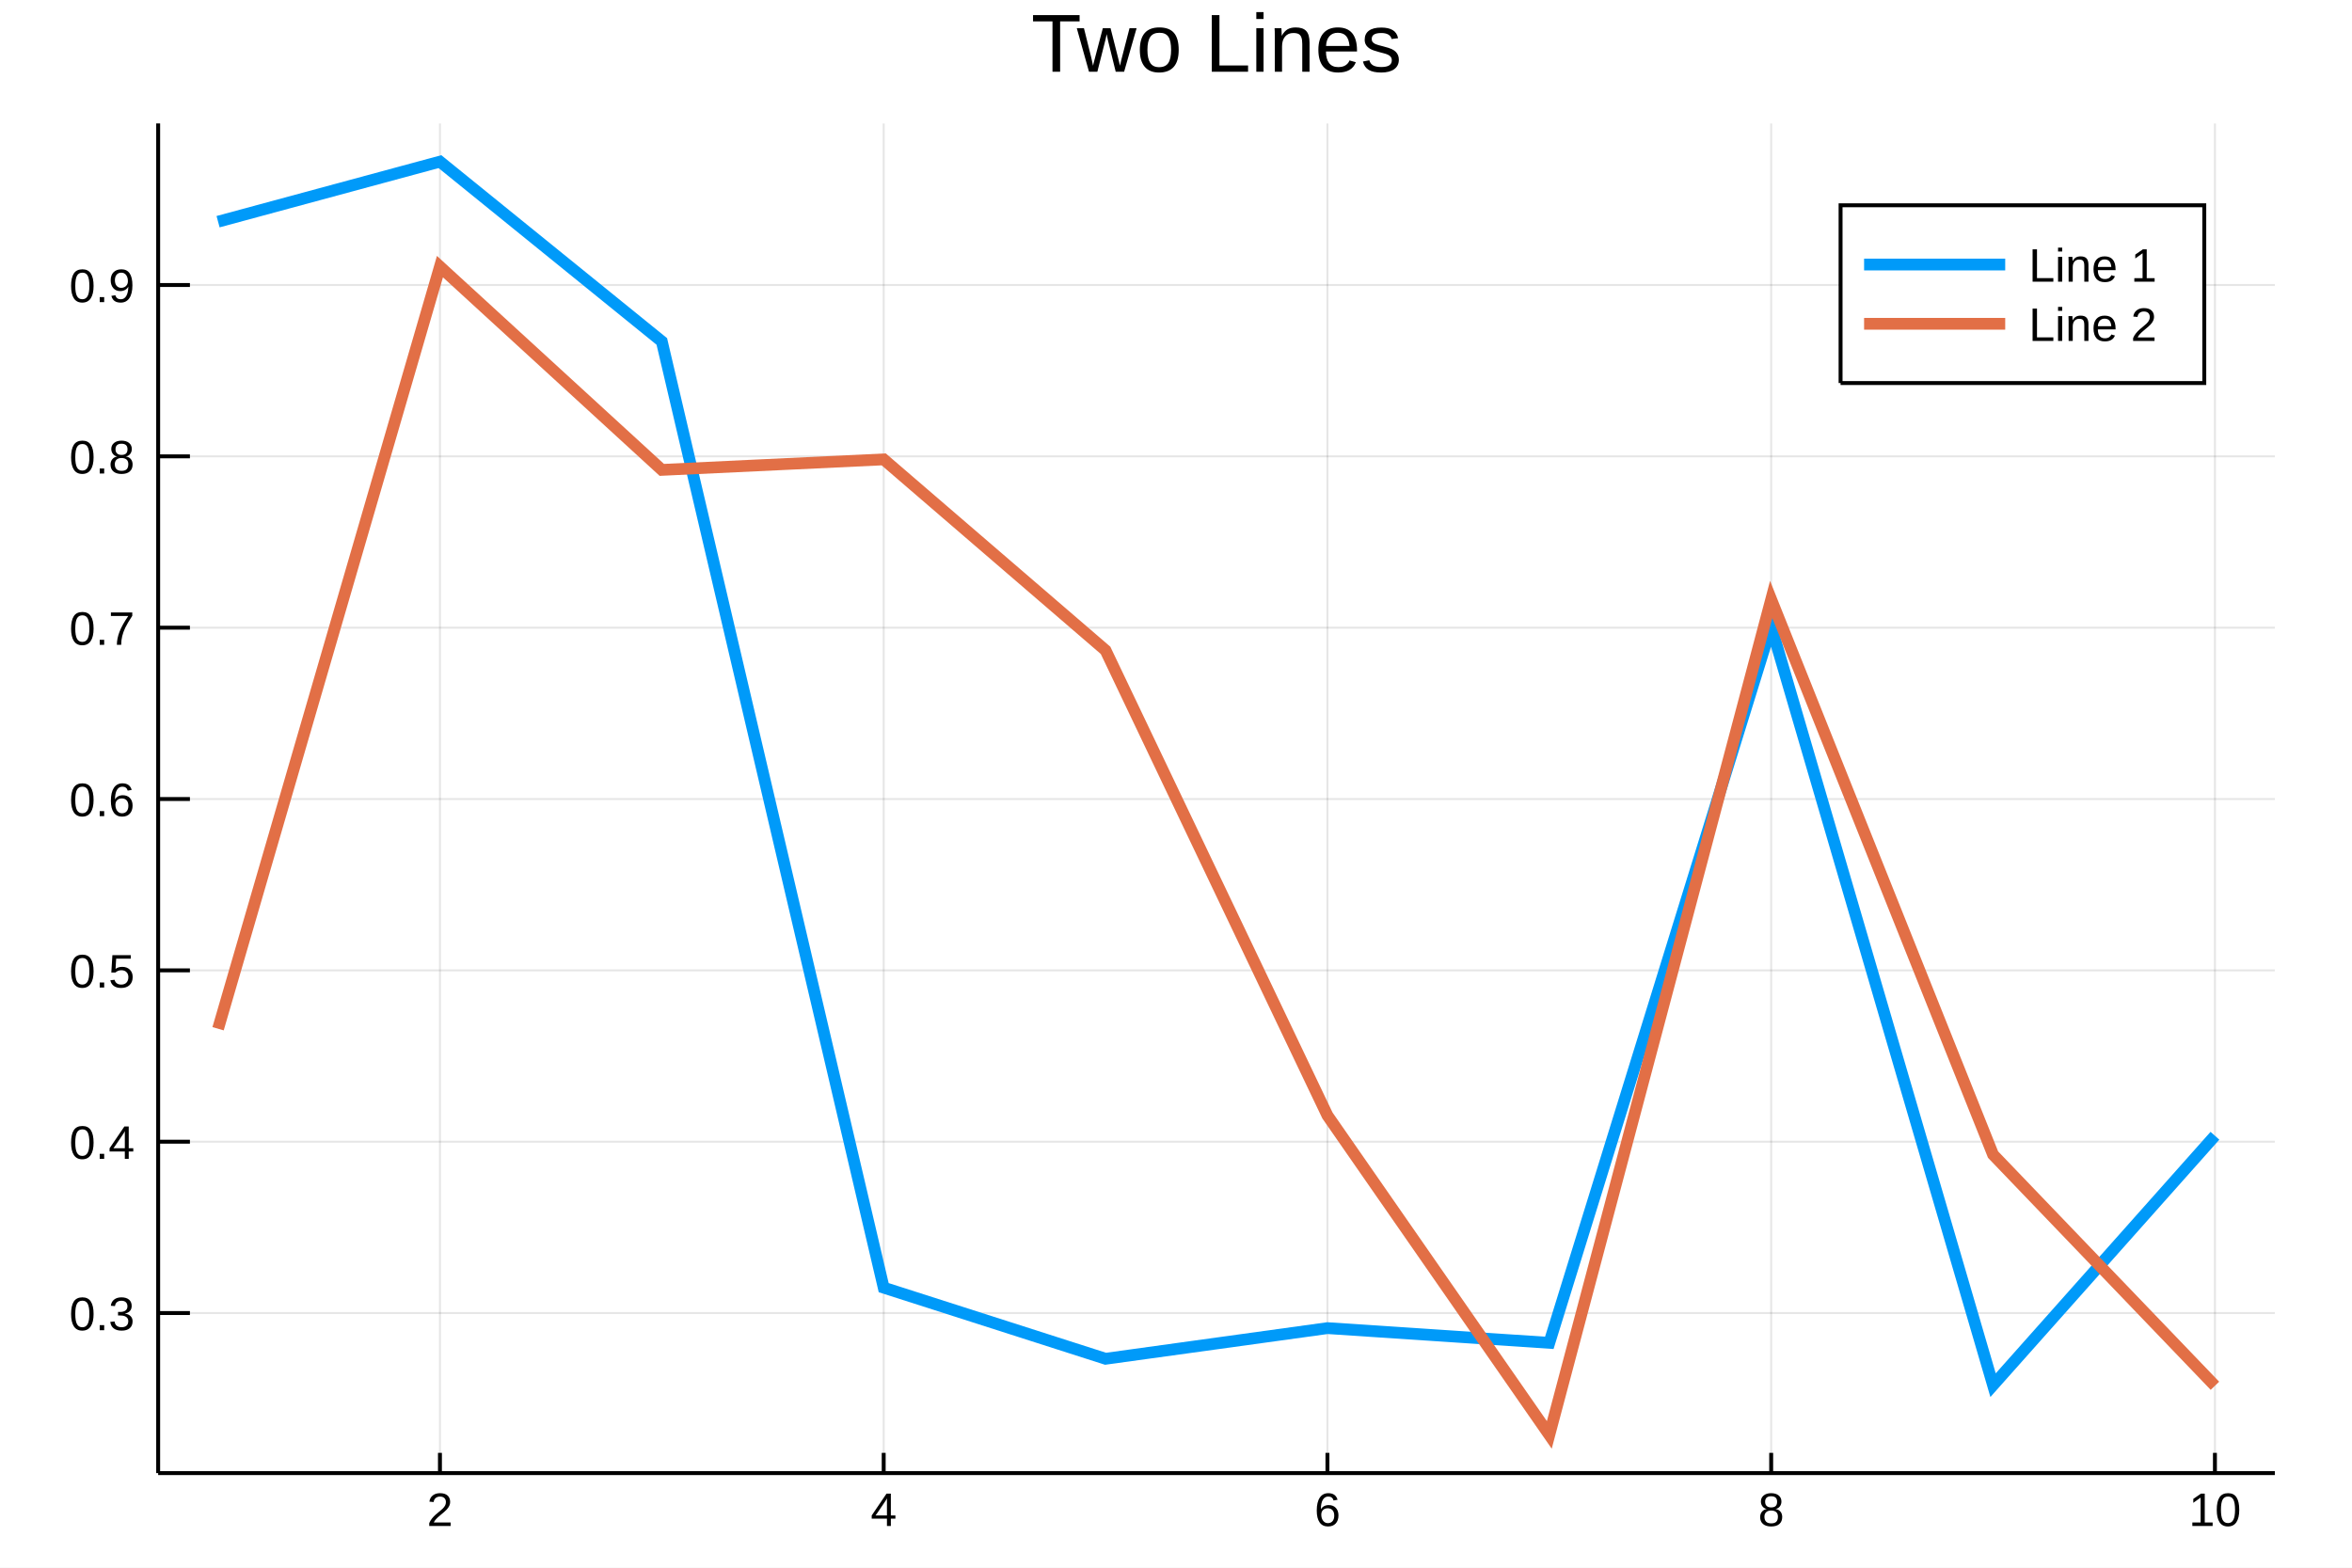
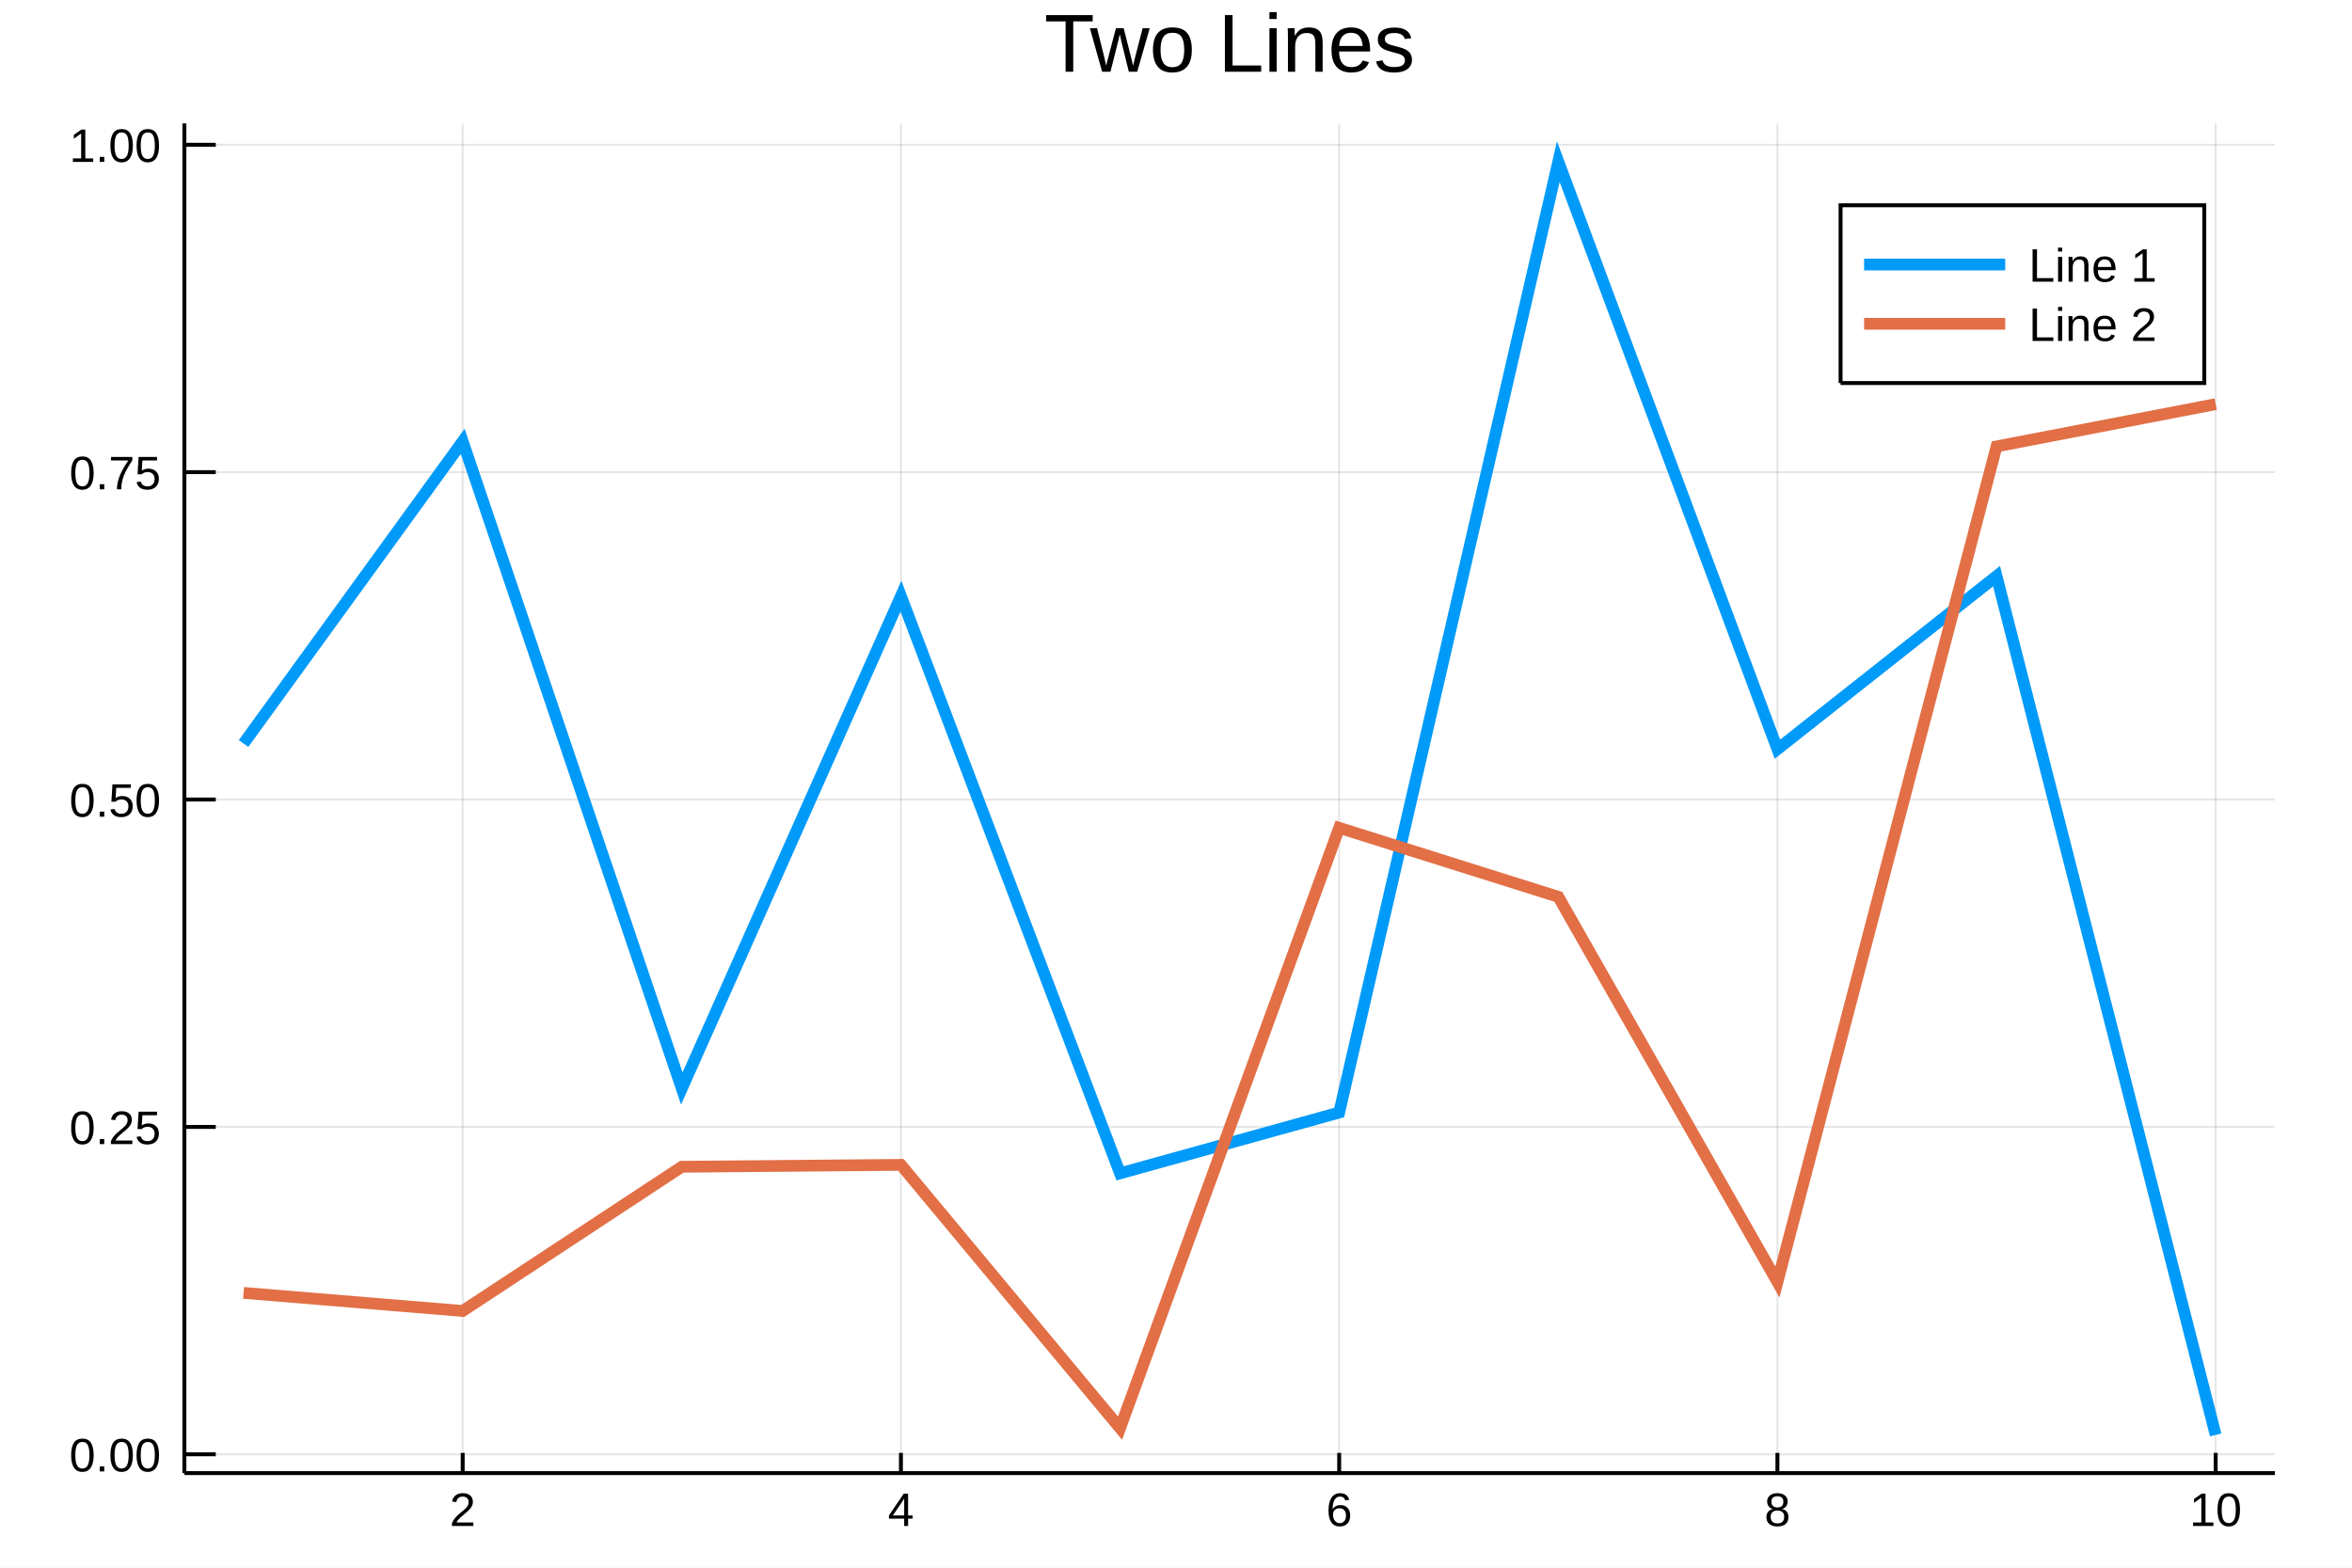
<svg xmlns="http://www.w3.org/2000/svg" width="600" height="400" viewBox="0 0 2400 1600">
  <defs>
-     <clipPath id="clip8600">
+     <clipPath id="clip5200">
      <rect x="0" y="0" width="2000" height="2000" />
    </clipPath>
  </defs>
  <defs>
-     <clipPath id="clip8601">
+     <clipPath id="clip5201">
      <rect x="0" y="0" width="2400" height="1600" />
    </clipPath>
  </defs>
-   <polygon clip-path="url(#clip8601)" points=" 0,1600 2400,1600 2400,0 0,0    " fill="#ffffff" fill-rule="evenodd" fill-opacity="1" />
+   <polygon clip-path="url(#clip5201)" points=" 0,1600 2400,1600 2400,0 0,0    " fill="#ffffff" fill-rule="evenodd" fill-opacity="1" />
  <defs>
-     <clipPath id="clip8602">
+     <clipPath id="clip5202">
      <rect x="480" y="0" width="1681" height="1600" />
    </clipPath>
  </defs>
-   <polygon clip-path="url(#clip8601)" points=" 161.394,1503.47 2321.26,1503.47 2321.26,125.984 161.394,125.984    " fill="#ffffff" fill-rule="evenodd" fill-opacity="1" />
+   <polygon clip-path="url(#clip5201)" points=" 188.156,1503.47 2321.26,1503.47 2321.26,125.984 188.156,125.984    " fill="#ffffff" fill-rule="evenodd" fill-opacity="1" />
  <defs>
-     <clipPath id="clip8603">
-       <rect x="161" y="125" width="2161" height="1378" />
+     <clipPath id="clip5203">
+       <rect x="188" y="125" width="2134" height="1378" />
    </clipPath>
  </defs>
-   <polyline clip-path="url(#clip8603)" style="stroke:#000000; stroke-width:2; stroke-opacity:0.1; fill:none" points="   448.923,1503.47 448.923,125.984    " />
-   <polyline clip-path="url(#clip8603)" style="stroke:#000000; stroke-width:2; stroke-opacity:0.1; fill:none" points="   901.725,1503.47 901.725,125.984    " />
-   <polyline clip-path="url(#clip8603)" style="stroke:#000000; stroke-width:2; stroke-opacity:0.1; fill:none" points="   1354.53,1503.47 1354.53,125.984    " />
-   <polyline clip-path="url(#clip8603)" style="stroke:#000000; stroke-width:2; stroke-opacity:0.1; fill:none" points="   1807.33,1503.47 1807.33,125.984    " />
-   <polyline clip-path="url(#clip8603)" style="stroke:#000000; stroke-width:2; stroke-opacity:0.1; fill:none" points="   2260.13,1503.47 2260.13,125.984    " />
-   <polyline clip-path="url(#clip8603)" style="stroke:#000000; stroke-width:2; stroke-opacity:0.1; fill:none" points="   161.394,1340.1 2321.26,1340.1    " />
-   <polyline clip-path="url(#clip8603)" style="stroke:#000000; stroke-width:2; stroke-opacity:0.1; fill:none" points="   161.394,1165.23 2321.26,1165.23    " />
-   <polyline clip-path="url(#clip8603)" style="stroke:#000000; stroke-width:2; stroke-opacity:0.1; fill:none" points="   161.394,990.36 2321.26,990.36    " />
-   <polyline clip-path="url(#clip8603)" style="stroke:#000000; stroke-width:2; stroke-opacity:0.1; fill:none" points="   161.394,815.49 2321.26,815.49    " />
-   <polyline clip-path="url(#clip8603)" style="stroke:#000000; stroke-width:2; stroke-opacity:0.1; fill:none" points="   161.394,640.621 2321.26,640.621    " />
-   <polyline clip-path="url(#clip8603)" style="stroke:#000000; stroke-width:2; stroke-opacity:0.1; fill:none" points="   161.394,465.752 2321.26,465.752    " />
-   <polyline clip-path="url(#clip8603)" style="stroke:#000000; stroke-width:2; stroke-opacity:0.1; fill:none" points="   161.394,290.882 2321.26,290.882    " />
-   <polyline clip-path="url(#clip8601)" style="stroke:#000000; stroke-width:4; stroke-opacity:1; fill:none" points="   161.394,1503.47 2321.26,1503.47    " />
-   <polyline clip-path="url(#clip8601)" style="stroke:#000000; stroke-width:4; stroke-opacity:1; fill:none" points="   161.394,1503.47 161.394,125.984    " />
-   <polyline clip-path="url(#clip8601)" style="stroke:#000000; stroke-width:4; stroke-opacity:1; fill:none" points="   448.923,1503.47 448.923,1482.81    " />
-   <polyline clip-path="url(#clip8601)" style="stroke:#000000; stroke-width:4; stroke-opacity:1; fill:none" points="   901.725,1503.47 901.725,1482.81    " />
-   <polyline clip-path="url(#clip8601)" style="stroke:#000000; stroke-width:4; stroke-opacity:1; fill:none" points="   1354.53,1503.47 1354.53,1482.81    " />
-   <polyline clip-path="url(#clip8601)" style="stroke:#000000; stroke-width:4; stroke-opacity:1; fill:none" points="   1807.33,1503.47 1807.33,1482.81    " />
-   <polyline clip-path="url(#clip8601)" style="stroke:#000000; stroke-width:4; stroke-opacity:1; fill:none" points="   2260.13,1503.47 2260.13,1482.81    " />
-   <polyline clip-path="url(#clip8601)" style="stroke:#000000; stroke-width:4; stroke-opacity:1; fill:none" points="   161.394,1340.1 193.792,1340.1    " />
-   <polyline clip-path="url(#clip8601)" style="stroke:#000000; stroke-width:4; stroke-opacity:1; fill:none" points="   161.394,1165.23 193.792,1165.23    " />
-   <polyline clip-path="url(#clip8601)" style="stroke:#000000; stroke-width:4; stroke-opacity:1; fill:none" points="   161.394,990.36 193.792,990.36    " />
-   <polyline clip-path="url(#clip8601)" style="stroke:#000000; stroke-width:4; stroke-opacity:1; fill:none" points="   161.394,815.49 193.792,815.49    " />
-   <polyline clip-path="url(#clip8601)" style="stroke:#000000; stroke-width:4; stroke-opacity:1; fill:none" points="   161.394,640.621 193.792,640.621    " />
-   <polyline clip-path="url(#clip8601)" style="stroke:#000000; stroke-width:4; stroke-opacity:1; fill:none" points="   161.394,465.752 193.792,465.752    " />
-   <polyline clip-path="url(#clip8601)" style="stroke:#000000; stroke-width:4; stroke-opacity:1; fill:none" points="   161.394,290.882 193.792,290.882    " />
-   <g clip-path="url(#clip8601)">
-     <text style="fill:#000000; fill-opacity:1; font-family:Arial,Helvetica Neue,Helvetica,sans-serif; font-size:48px; text-anchor:middle;" transform="rotate(0, 448.923, 1557.47)" x="448.923" y="1557.47">2</text>
+   <polyline clip-path="url(#clip5203)" style="stroke:#000000; stroke-width:2; stroke-opacity:0.1; fill:none" points="   472.123,1503.47 472.123,125.984    " />
+   <polyline clip-path="url(#clip5203)" style="stroke:#000000; stroke-width:2; stroke-opacity:0.1; fill:none" points="   919.314,1503.47 919.314,125.984    " />
+   <polyline clip-path="url(#clip5203)" style="stroke:#000000; stroke-width:2; stroke-opacity:0.1; fill:none" points="   1366.51,1503.47 1366.51,125.984    " />
+   <polyline clip-path="url(#clip5203)" style="stroke:#000000; stroke-width:2; stroke-opacity:0.1; fill:none" points="   1813.7,1503.47 1813.7,125.984    " />
+   <polyline clip-path="url(#clip5203)" style="stroke:#000000; stroke-width:2; stroke-opacity:0.1; fill:none" points="   2260.89,1503.47 2260.89,125.984    " />
+   <polyline clip-path="url(#clip5203)" style="stroke:#000000; stroke-width:2; stroke-opacity:0.1; fill:none" points="   188.156,1484.28 2321.26,1484.28    " />
+   <polyline clip-path="url(#clip5203)" style="stroke:#000000; stroke-width:2; stroke-opacity:0.1; fill:none" points="   188.156,1150.15 2321.26,1150.15    " />
+   <polyline clip-path="url(#clip5203)" style="stroke:#000000; stroke-width:2; stroke-opacity:0.1; fill:none" points="   188.156,816.014 2321.26,816.014    " />
+   <polyline clip-path="url(#clip5203)" style="stroke:#000000; stroke-width:2; stroke-opacity:0.1; fill:none" points="   188.156,481.88 2321.26,481.88    " />
+   <polyline clip-path="url(#clip5203)" style="stroke:#000000; stroke-width:2; stroke-opacity:0.1; fill:none" points="   188.156,147.746 2321.26,147.746    " />
+   <polyline clip-path="url(#clip5201)" style="stroke:#000000; stroke-width:4; stroke-opacity:1; fill:none" points="   188.156,1503.47 2321.26,1503.47    " />
+   <polyline clip-path="url(#clip5201)" style="stroke:#000000; stroke-width:4; stroke-opacity:1; fill:none" points="   188.156,1503.47 188.156,125.984    " />
+   <polyline clip-path="url(#clip5201)" style="stroke:#000000; stroke-width:4; stroke-opacity:1; fill:none" points="   472.123,1503.47 472.123,1482.81    " />
+   <polyline clip-path="url(#clip5201)" style="stroke:#000000; stroke-width:4; stroke-opacity:1; fill:none" points="   919.314,1503.47 919.314,1482.81    " />
+   <polyline clip-path="url(#clip5201)" style="stroke:#000000; stroke-width:4; stroke-opacity:1; fill:none" points="   1366.51,1503.47 1366.51,1482.81    " />
+   <polyline clip-path="url(#clip5201)" style="stroke:#000000; stroke-width:4; stroke-opacity:1; fill:none" points="   1813.7,1503.47 1813.7,1482.81    " />
+   <polyline clip-path="url(#clip5201)" style="stroke:#000000; stroke-width:4; stroke-opacity:1; fill:none" points="   2260.89,1503.47 2260.89,1482.81    " />
+   <polyline clip-path="url(#clip5201)" style="stroke:#000000; stroke-width:4; stroke-opacity:1; fill:none" points="   188.156,1484.28 220.153,1484.28    " />
+   <polyline clip-path="url(#clip5201)" style="stroke:#000000; stroke-width:4; stroke-opacity:1; fill:none" points="   188.156,1150.15 220.153,1150.15    " />
+   <polyline clip-path="url(#clip5201)" style="stroke:#000000; stroke-width:4; stroke-opacity:1; fill:none" points="   188.156,816.014 220.153,816.014    " />
+   <polyline clip-path="url(#clip5201)" style="stroke:#000000; stroke-width:4; stroke-opacity:1; fill:none" points="   188.156,481.88 220.153,481.88    " />
+   <polyline clip-path="url(#clip5201)" style="stroke:#000000; stroke-width:4; stroke-opacity:1; fill:none" points="   188.156,147.746 220.153,147.746    " />
+   <g clip-path="url(#clip5201)">
+     <text style="fill:#000000; fill-opacity:1; font-family:Arial,Helvetica Neue,Helvetica,sans-serif; font-size:48px; text-anchor:middle;" transform="rotate(0, 472.123, 1557.47)" x="472.123" y="1557.47">2</text>
  </g>
-   <g clip-path="url(#clip8601)">
-     <text style="fill:#000000; fill-opacity:1; font-family:Arial,Helvetica Neue,Helvetica,sans-serif; font-size:48px; text-anchor:middle;" transform="rotate(0, 901.725, 1557.47)" x="901.725" y="1557.47">4</text>
+   <g clip-path="url(#clip5201)">
+     <text style="fill:#000000; fill-opacity:1; font-family:Arial,Helvetica Neue,Helvetica,sans-serif; font-size:48px; text-anchor:middle;" transform="rotate(0, 919.314, 1557.47)" x="919.314" y="1557.47">4</text>
  </g>
-   <g clip-path="url(#clip8601)">
-     <text style="fill:#000000; fill-opacity:1; font-family:Arial,Helvetica Neue,Helvetica,sans-serif; font-size:48px; text-anchor:middle;" transform="rotate(0, 1354.53, 1557.47)" x="1354.53" y="1557.47">6</text>
+   <g clip-path="url(#clip5201)">
+     <text style="fill:#000000; fill-opacity:1; font-family:Arial,Helvetica Neue,Helvetica,sans-serif; font-size:48px; text-anchor:middle;" transform="rotate(0, 1366.51, 1557.47)" x="1366.51" y="1557.47">6</text>
  </g>
-   <g clip-path="url(#clip8601)">
-     <text style="fill:#000000; fill-opacity:1; font-family:Arial,Helvetica Neue,Helvetica,sans-serif; font-size:48px; text-anchor:middle;" transform="rotate(0, 1807.33, 1557.47)" x="1807.33" y="1557.47">8</text>
+   <g clip-path="url(#clip5201)">
+     <text style="fill:#000000; fill-opacity:1; font-family:Arial,Helvetica Neue,Helvetica,sans-serif; font-size:48px; text-anchor:middle;" transform="rotate(0, 1813.7, 1557.47)" x="1813.7" y="1557.47">8</text>
  </g>
-   <g clip-path="url(#clip8601)">
-     <text style="fill:#000000; fill-opacity:1; font-family:Arial,Helvetica Neue,Helvetica,sans-serif; font-size:48px; text-anchor:middle;" transform="rotate(0, 2260.13, 1557.47)" x="2260.13" y="1557.47">10</text>
+   <g clip-path="url(#clip5201)">
+     <text style="fill:#000000; fill-opacity:1; font-family:Arial,Helvetica Neue,Helvetica,sans-serif; font-size:48px; text-anchor:middle;" transform="rotate(0, 2260.89, 1557.47)" x="2260.89" y="1557.47">10</text>
  </g>
-   <g clip-path="url(#clip8601)">
-     <text style="fill:#000000; fill-opacity:1; font-family:Arial,Helvetica Neue,Helvetica,sans-serif; font-size:48px; text-anchor:end;" transform="rotate(0, 137.394, 1357.6)" x="137.394" y="1357.6">0.3</text>
+   <g clip-path="url(#clip5201)">
+     <text style="fill:#000000; fill-opacity:1; font-family:Arial,Helvetica Neue,Helvetica,sans-serif; font-size:48px; text-anchor:end;" transform="rotate(0, 164.156, 1501.78)" x="164.156" y="1501.78">0.00</text>
  </g>
-   <g clip-path="url(#clip8601)">
-     <text style="fill:#000000; fill-opacity:1; font-family:Arial,Helvetica Neue,Helvetica,sans-serif; font-size:48px; text-anchor:end;" transform="rotate(0, 137.394, 1182.73)" x="137.394" y="1182.73">0.4</text>
+   <g clip-path="url(#clip5201)">
+     <text style="fill:#000000; fill-opacity:1; font-family:Arial,Helvetica Neue,Helvetica,sans-serif; font-size:48px; text-anchor:end;" transform="rotate(0, 164.156, 1167.65)" x="164.156" y="1167.65">0.25</text>
  </g>
-   <g clip-path="url(#clip8601)">
-     <text style="fill:#000000; fill-opacity:1; font-family:Arial,Helvetica Neue,Helvetica,sans-serif; font-size:48px; text-anchor:end;" transform="rotate(0, 137.394, 1007.86)" x="137.394" y="1007.86">0.5</text>
+   <g clip-path="url(#clip5201)">
+     <text style="fill:#000000; fill-opacity:1; font-family:Arial,Helvetica Neue,Helvetica,sans-serif; font-size:48px; text-anchor:end;" transform="rotate(0, 164.156, 833.514)" x="164.156" y="833.514">0.50</text>
  </g>
-   <g clip-path="url(#clip8601)">
-     <text style="fill:#000000; fill-opacity:1; font-family:Arial,Helvetica Neue,Helvetica,sans-serif; font-size:48px; text-anchor:end;" transform="rotate(0, 137.394, 832.99)" x="137.394" y="832.99">0.6</text>
+   <g clip-path="url(#clip5201)">
+     <text style="fill:#000000; fill-opacity:1; font-family:Arial,Helvetica Neue,Helvetica,sans-serif; font-size:48px; text-anchor:end;" transform="rotate(0, 164.156, 499.38)" x="164.156" y="499.38">0.75</text>
  </g>
-   <g clip-path="url(#clip8601)">
-     <text style="fill:#000000; fill-opacity:1; font-family:Arial,Helvetica Neue,Helvetica,sans-serif; font-size:48px; text-anchor:end;" transform="rotate(0, 137.394, 658.121)" x="137.394" y="658.121">0.7</text>
+   <g clip-path="url(#clip5201)">
+     <text style="fill:#000000; fill-opacity:1; font-family:Arial,Helvetica Neue,Helvetica,sans-serif; font-size:48px; text-anchor:end;" transform="rotate(0, 164.156, 165.246)" x="164.156" y="165.246">1.00</text>
  </g>
-   <g clip-path="url(#clip8601)">
-     <text style="fill:#000000; fill-opacity:1; font-family:Arial,Helvetica Neue,Helvetica,sans-serif; font-size:48px; text-anchor:end;" transform="rotate(0, 137.394, 483.252)" x="137.394" y="483.252">0.8</text>
+   <g clip-path="url(#clip5201)">
+     <text style="fill:#000000; fill-opacity:1; font-family:Arial,Helvetica Neue,Helvetica,sans-serif; font-size:84px; text-anchor:middle;" transform="rotate(0, 1254.71, 73.2)" x="1254.71" y="73.2">Two Lines</text>
  </g>
-   <g clip-path="url(#clip8601)">
-     <text style="fill:#000000; fill-opacity:1; font-family:Arial,Helvetica Neue,Helvetica,sans-serif; font-size:48px; text-anchor:end;" transform="rotate(0, 137.394, 308.382)" x="137.394" y="308.382">0.9</text>
-   </g>
-   <g clip-path="url(#clip8601)">
-     <text style="fill:#000000; fill-opacity:1; font-family:Arial,Helvetica Neue,Helvetica,sans-serif; font-size:84px; text-anchor:middle;" transform="rotate(0, 1241.33, 73.2)" x="1241.33" y="73.2">Two Lines</text>
-   </g>
-   <polyline clip-path="url(#clip8603)" style="stroke:#009af9; stroke-width:12; stroke-opacity:1; fill:none" points="   222.522,226.255 448.923,164.97 675.324,348.48 901.725,1314.2 1128.13,1386.78 1354.53,1355.5 1580.93,1370.53 1807.33,639.249 2033.73,1413.74 2260.13,1159.17       " />
-   <polyline clip-path="url(#clip8603)" style="stroke:#e26f46; stroke-width:12; stroke-opacity:1; fill:none" points="   222.522,1049.94 448.923,272.112 675.324,479.574 901.725,468.843 1128.13,663.755 1354.53,1138.46 1580.93,1464.49 1807.33,611.838 2033.73,1178.39 2260.13,1414.34       " />
-   <polygon clip-path="url(#clip8601)" points=" 1878.14,390.944 2249.26,390.944 2249.26,209.504 1878.14,209.504    " fill="#ffffff" fill-rule="evenodd" fill-opacity="1" />
-   <polyline clip-path="url(#clip8601)" style="stroke:#000000; stroke-width:4; stroke-opacity:1; fill:none" points="   1878.14,390.944 2249.26,390.944 2249.26,209.504 1878.14,209.504 1878.14,390.944    " />
-   <polyline clip-path="url(#clip8601)" style="stroke:#009af9; stroke-width:12; stroke-opacity:1; fill:none" points="   1902.14,269.984 2046.14,269.984    " />
-   <g clip-path="url(#clip8601)">
+   <polyline clip-path="url(#clip5203)" style="stroke:#009af9; stroke-width:12; stroke-opacity:1; fill:none" points="   248.527,758.837 472.123,450.473 695.719,1110.94 919.314,608.51 1142.91,1197.51 1366.51,1135.47 1590.1,164.97 1813.7,764.637 2037.29,588.013 2260.89,1464.49       " />
+   <polyline clip-path="url(#clip5203)" style="stroke:#e26f46; stroke-width:12; stroke-opacity:1; fill:none" points="   248.527,1319.54 472.123,1337.99 695.719,1190.8 919.314,1188.87 1142.91,1457.59 1366.51,844.91 1590.1,915.305 1813.7,1308.42 2037.29,455.622 2260.89,412.465       " />
+   <polygon clip-path="url(#clip5201)" points=" 1878.14,390.944 2249.26,390.944 2249.26,209.504 1878.14,209.504    " fill="#ffffff" fill-rule="evenodd" fill-opacity="1" />
+   <polyline clip-path="url(#clip5201)" style="stroke:#000000; stroke-width:4; stroke-opacity:1; fill:none" points="   1878.14,390.944 2249.26,390.944 2249.26,209.504 1878.14,209.504 1878.14,390.944    " />
+   <polyline clip-path="url(#clip5201)" style="stroke:#009af9; stroke-width:12; stroke-opacity:1; fill:none" points="   1902.14,269.984 2046.14,269.984    " />
+   <g clip-path="url(#clip5201)">
    <text style="fill:#000000; fill-opacity:1; font-family:Arial,Helvetica Neue,Helvetica,sans-serif; font-size:48px; text-anchor:start;" transform="rotate(0, 2070.14, 287.484)" x="2070.14" y="287.484">Line 1</text>
  </g>
-   <polyline clip-path="url(#clip8601)" style="stroke:#e26f46; stroke-width:12; stroke-opacity:1; fill:none" points="   1902.14,330.464 2046.14,330.464    " />
-   <g clip-path="url(#clip8601)">
+   <polyline clip-path="url(#clip5201)" style="stroke:#e26f46; stroke-width:12; stroke-opacity:1; fill:none" points="   1902.14,330.464 2046.14,330.464    " />
+   <g clip-path="url(#clip5201)">
    <text style="fill:#000000; fill-opacity:1; font-family:Arial,Helvetica Neue,Helvetica,sans-serif; font-size:48px; text-anchor:start;" transform="rotate(0, 2070.14, 347.964)" x="2070.14" y="347.964">Line 2</text>
  </g>
</svg>
